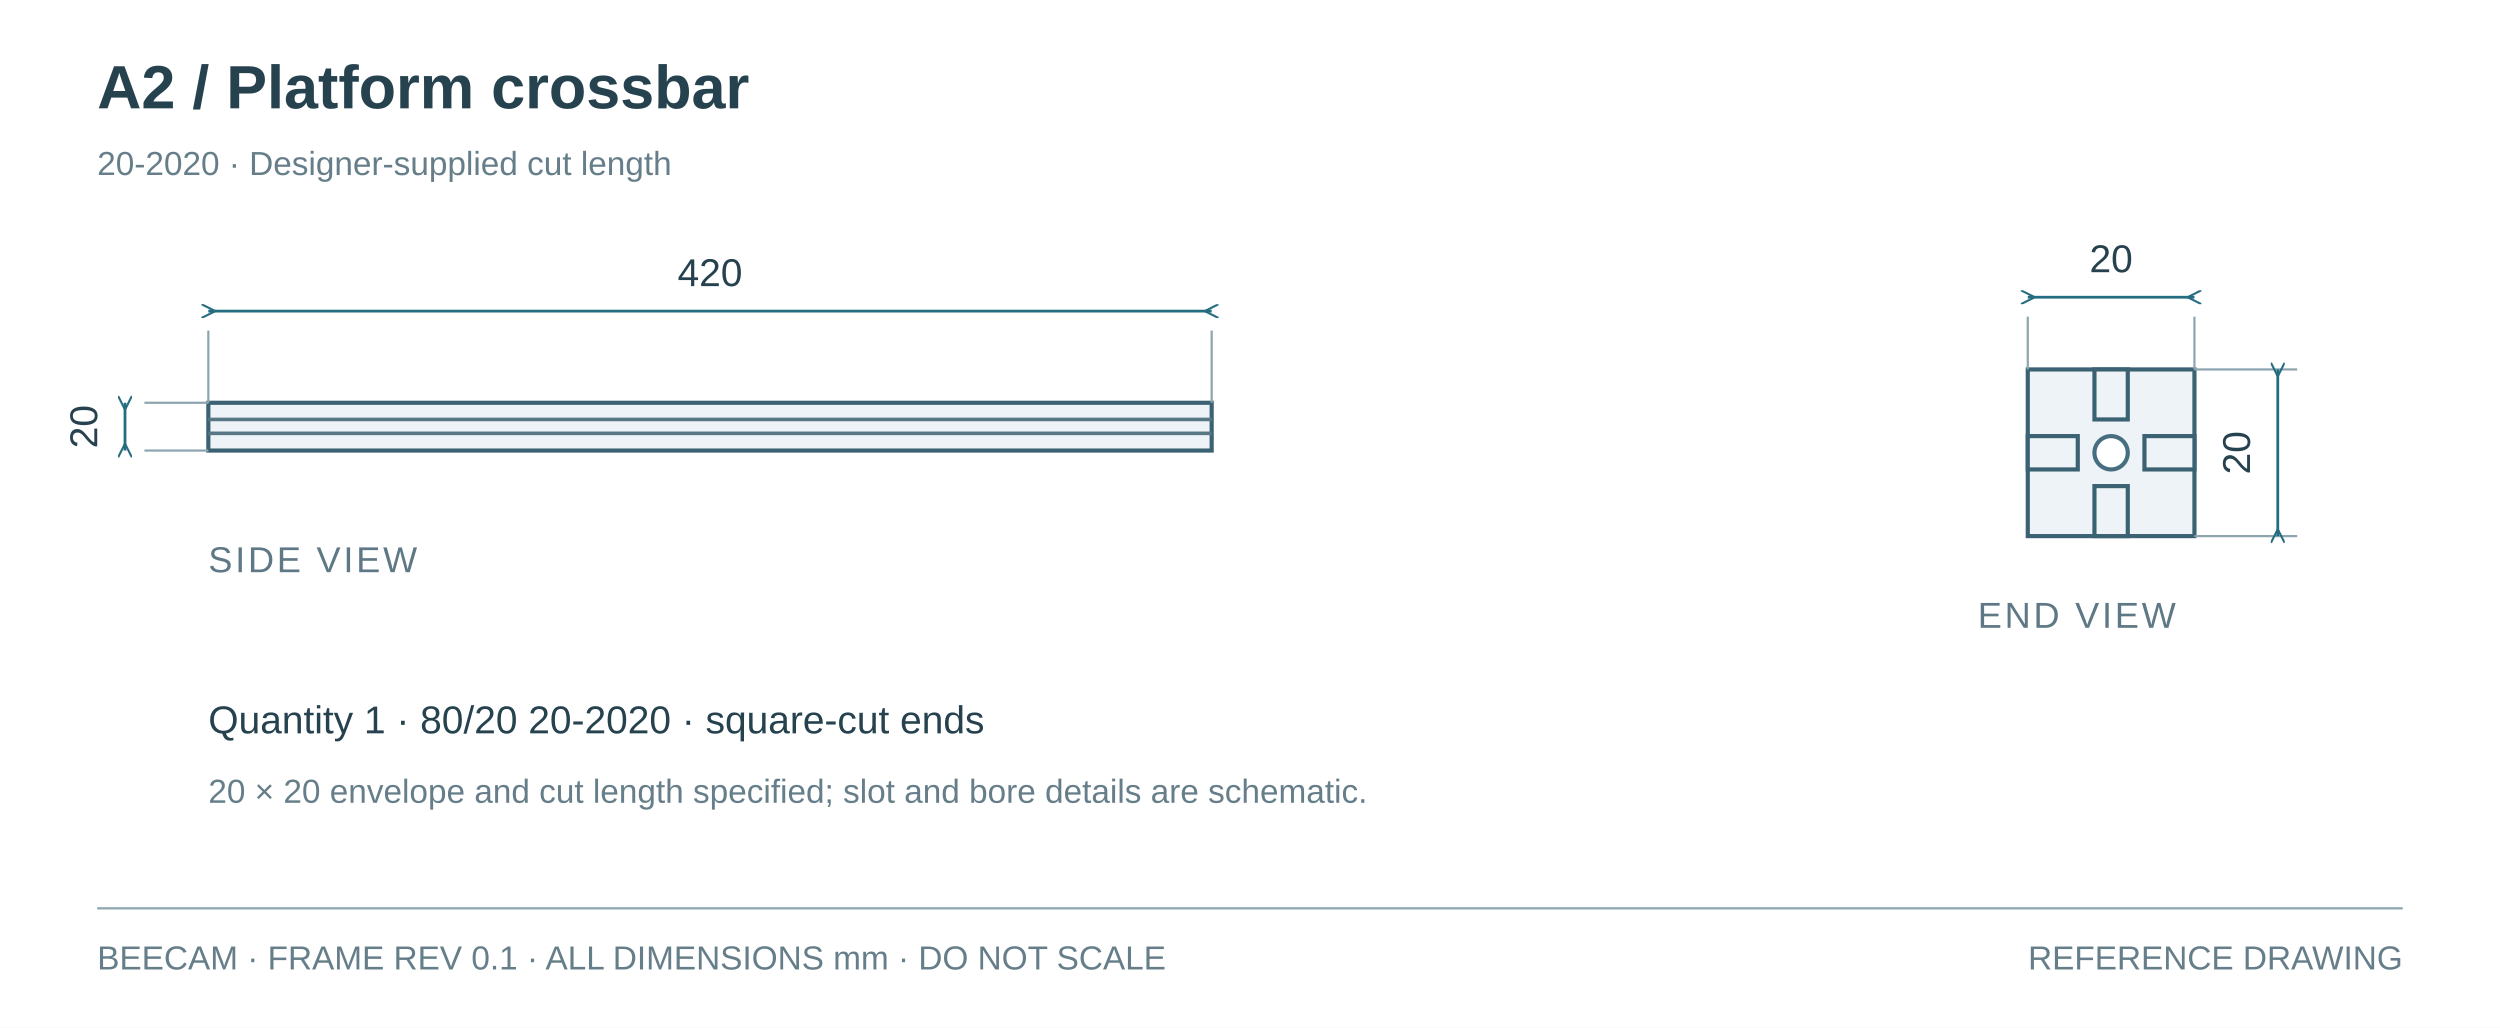
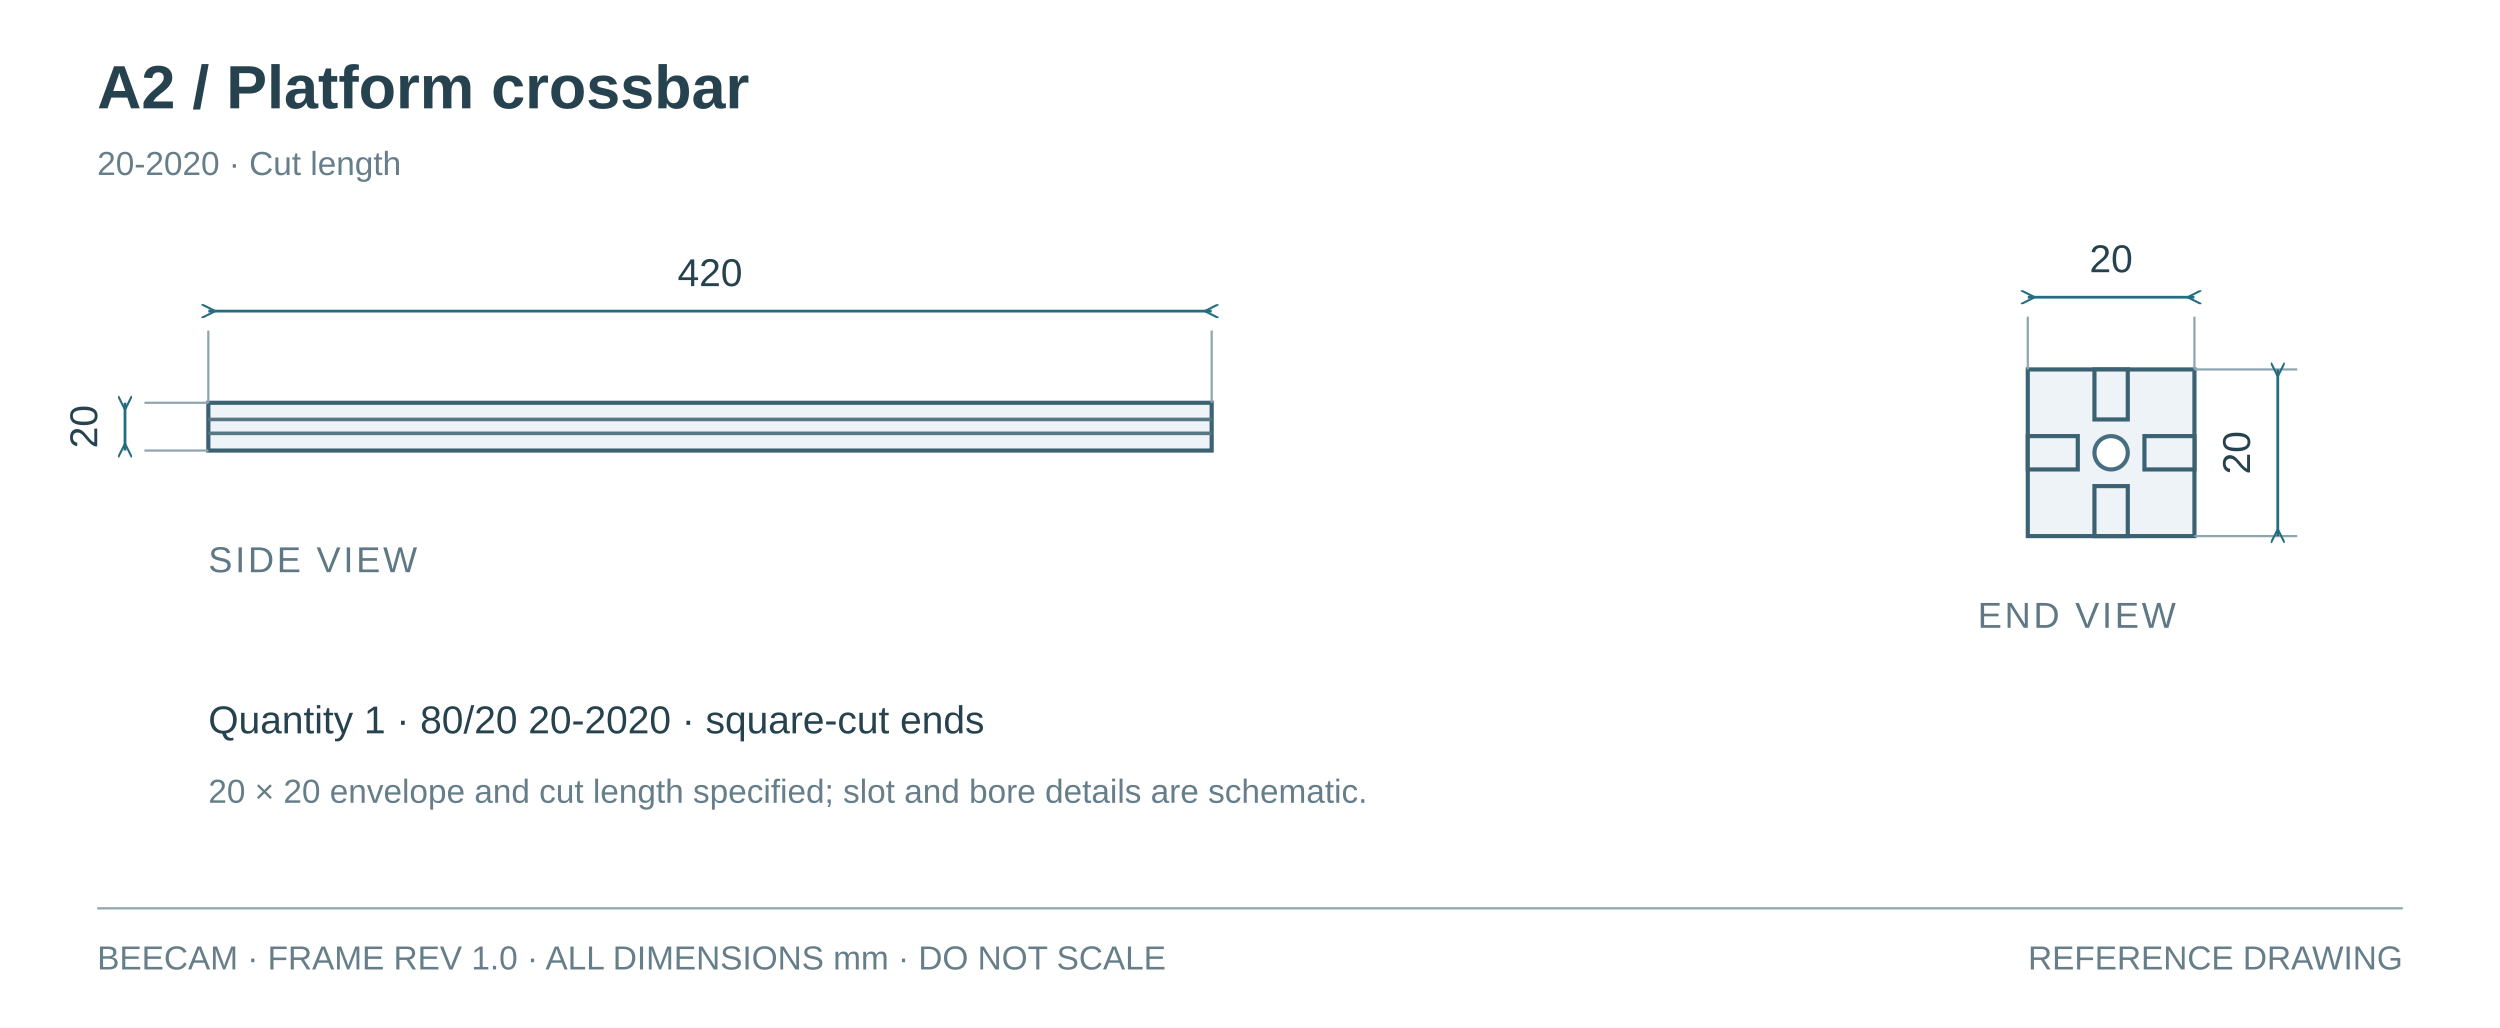
<svg xmlns="http://www.w3.org/2000/svg" width="900" height="370" viewBox="0 0 900 370" role="img" aria-label="A2 / Platform crossbar">
  <defs>
    <marker id="arrow" viewBox="0 0 10 10" refX="5" refY="5" markerWidth="5" markerHeight="5" orient="auto-start-reverse">
      <path d="M 10 0 L 0 5 L 10 10" fill="none" stroke="#246c80" stroke-width="1.5" />
    </marker>
  </defs>
-   <style>text{font-family:Arial,sans-serif;fill:#27424f}.title{font-size:22px;font-weight:600}.small{font-size:12px;fill:#667e89}.text{font-size:14px}.caption{font-size:13px;letter-spacing:1px;fill:#5f7885}.line{stroke:#587785;stroke-width:1.3;fill:none}.part{stroke:#3b6273;stroke-width:1.5;fill:#edf3f6}.ext{stroke:#8da5af;stroke-width:.8}.dim{stroke:#246c80;stroke-width:1;marker-start:url(#arrow);marker-end:url(#arrow)}.pending{stroke:#8c7029;stroke-dasharray:6 4;stroke-width:1.5;fill:#fff7df}.hole{stroke:#466e80;stroke-width:1.5;fill:white}</style>
+   <style>text{font-family:Arial,sans-serif;fill:#27424f}.title{font-size:22px;font-weight:600}.small{font-size:12px;fill:#667e89}.text{font-size:14px}.caption{font-size:13px;letter-spacing:1px;fill:#5f7885}.line{stroke:#587785;stroke-width:1.3;fill:none}.part{stroke:#3b6273;stroke-width:1.5;fill:#edf3f6}.ext{stroke:#8da5af;stroke-width:.8}.dim{stroke:#246c80;stroke-width:1;marker-start:url(#arrow);marker-end:url(#arrow)}.adjustable{stroke:#8c7029;stroke-dasharray:6 4;stroke-width:1.5;fill:#fff7df}.hole{stroke:#466e80;stroke-width:1.5;fill:white}</style>
  <rect width="100%" height="100%" fill="white" />
  <text class="title" x="35" y="39" text-anchor="start">A2 / Platform crossbar</text>
-   <text class="small" x="35" y="63" text-anchor="start">20-2020 · Designer-supplied cut length</text>
+   <text class="small" x="35" y="63" text-anchor="start">20-2020 · Cut length</text>
  <rect class="part" x="75" y="145" width="361.2" height="17.2" />
  <line class="line" x1="75" y1="151" x2="436.2" y2="151" />
  <line class="line" x1="75" y1="156" x2="436.2" y2="156" />
  <line class="ext" x1="75" y1="145" x2="75" y2="119" />
  <line class="ext" x1="436.2" y1="145" x2="436.2" y2="119" />
  <line class="dim" x1="75" y1="112" x2="436.2" y2="112" />
  <text class="text" x="255.6" y="103" text-anchor="middle">420</text>
  <line class="ext" x1="75" y1="145" x2="52" y2="145" />
  <line class="ext" x1="75" y1="162.2" x2="52" y2="162.2" />
  <line class="dim" x1="45" y1="145" x2="45" y2="162.2" />
  <text class="text" transform="translate(35,153.6) rotate(-90)" text-anchor="middle">20</text>
  <text class="caption" x="75" y="206" text-anchor="start">SIDE VIEW</text>
  <rect class="part" x="730" y="133" width="60" height="60" />
  <rect class="part" x="754" y="133" width="12" height="18" />
  <rect class="part" x="754" y="175" width="12" height="18" />
  <rect class="part" x="730" y="157" width="18" height="12" />
  <rect class="part" x="772" y="157" width="18" height="12" />
  <circle class="hole" cx="760" cy="163" r="6" />
  <line class="ext" x1="730" y1="133" x2="730" y2="114" />
  <line class="ext" x1="790" y1="133" x2="790" y2="114" />
  <line class="dim" x1="730" y1="107" x2="790" y2="107" />
  <text class="text" x="760" y="98" text-anchor="middle">20</text>
  <line class="ext" x1="790" y1="133" x2="827" y2="133" />
  <line class="ext" x1="790" y1="193" x2="827" y2="193" />
  <line class="dim" x1="820" y1="133" x2="820" y2="193" />
  <text class="text" transform="translate(810,163) rotate(-90)" text-anchor="middle">20</text>
  <text class="caption" x="712" y="226" text-anchor="start">END VIEW</text>
  <text class="text" x="75" y="264" text-anchor="start">Quantity 1 · 80/20 20-2020 · square-cut ends</text>
  <text class="small" x="75" y="289" text-anchor="start">20 × 20 envelope and cut length specified; slot and bore details are schematic.</text>
  <line class="ext" x1="35" y1="327" x2="865" y2="327" />
-   <text class="small" x="35" y="349" text-anchor="start">BEECAM · FRAME REV 0.1 · ALL DIMENSIONS mm · DO NOT SCALE</text>
+   <text class="small" x="35" y="349" text-anchor="start">BEECAM · FRAME REV 1.0 · ALL DIMENSIONS mm · DO NOT SCALE</text>
  <text class="small" x="865" y="349" text-anchor="end">REFERENCE DRAWING</text>
</svg>
